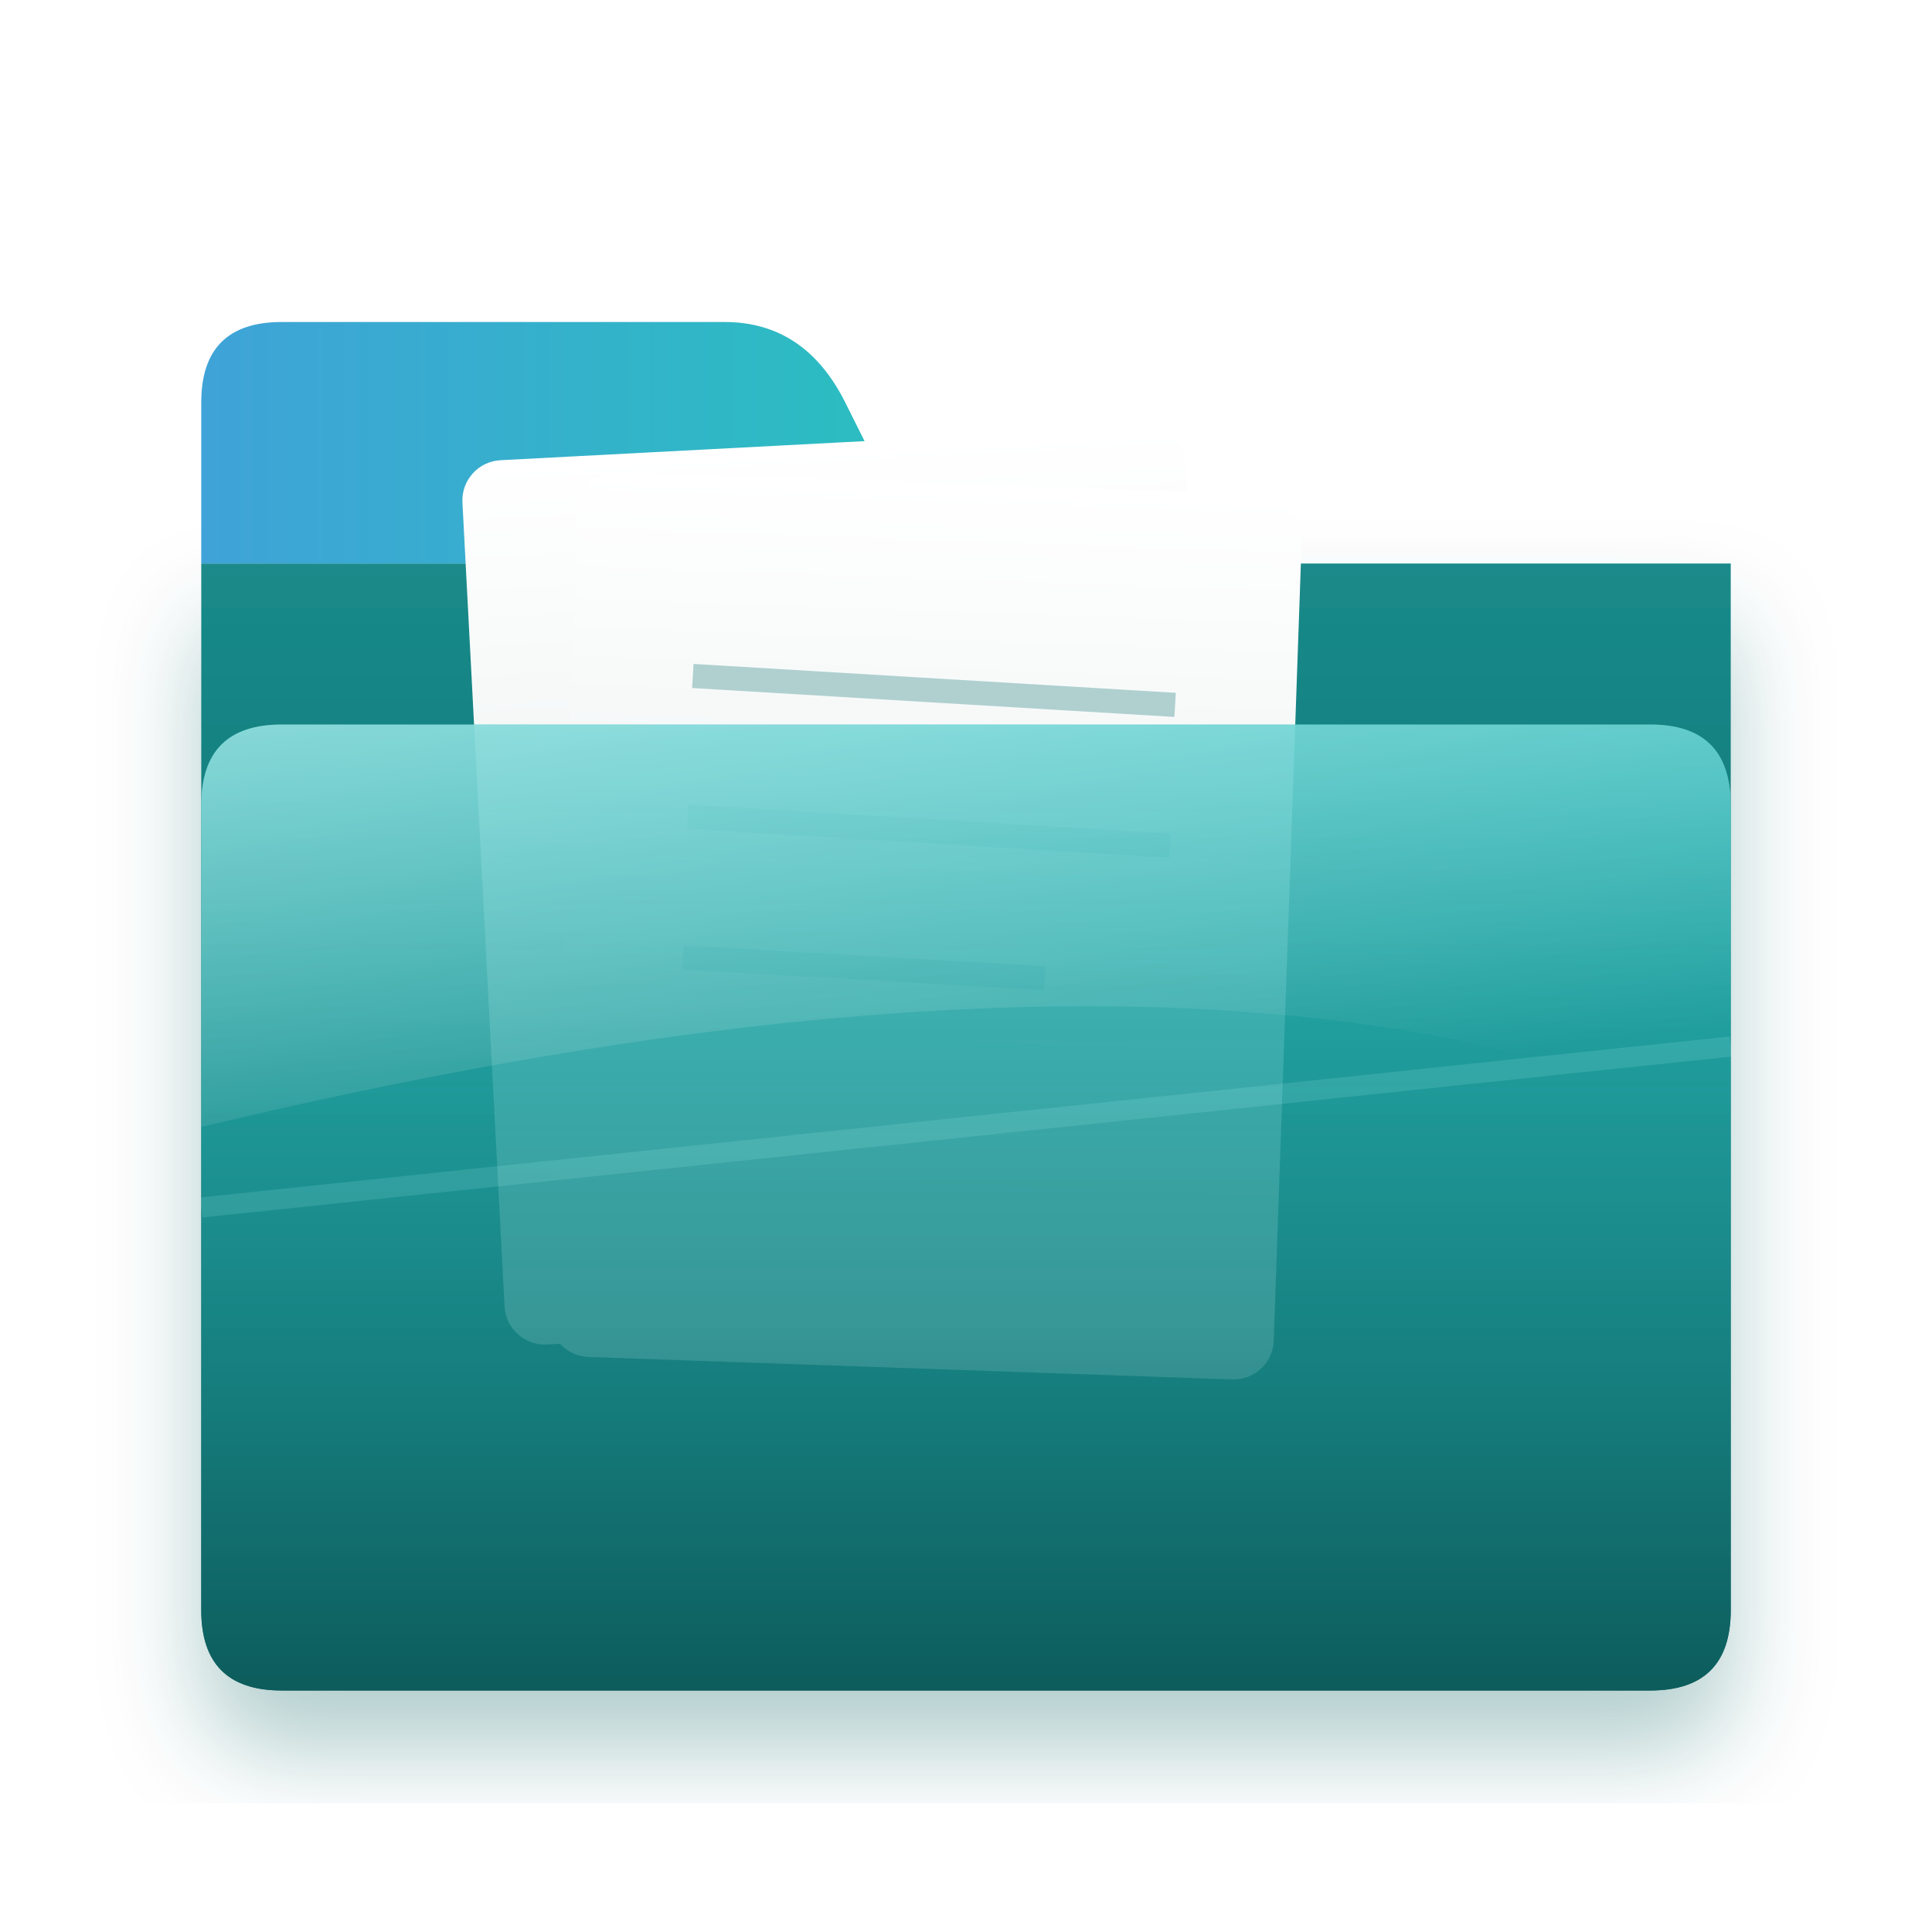
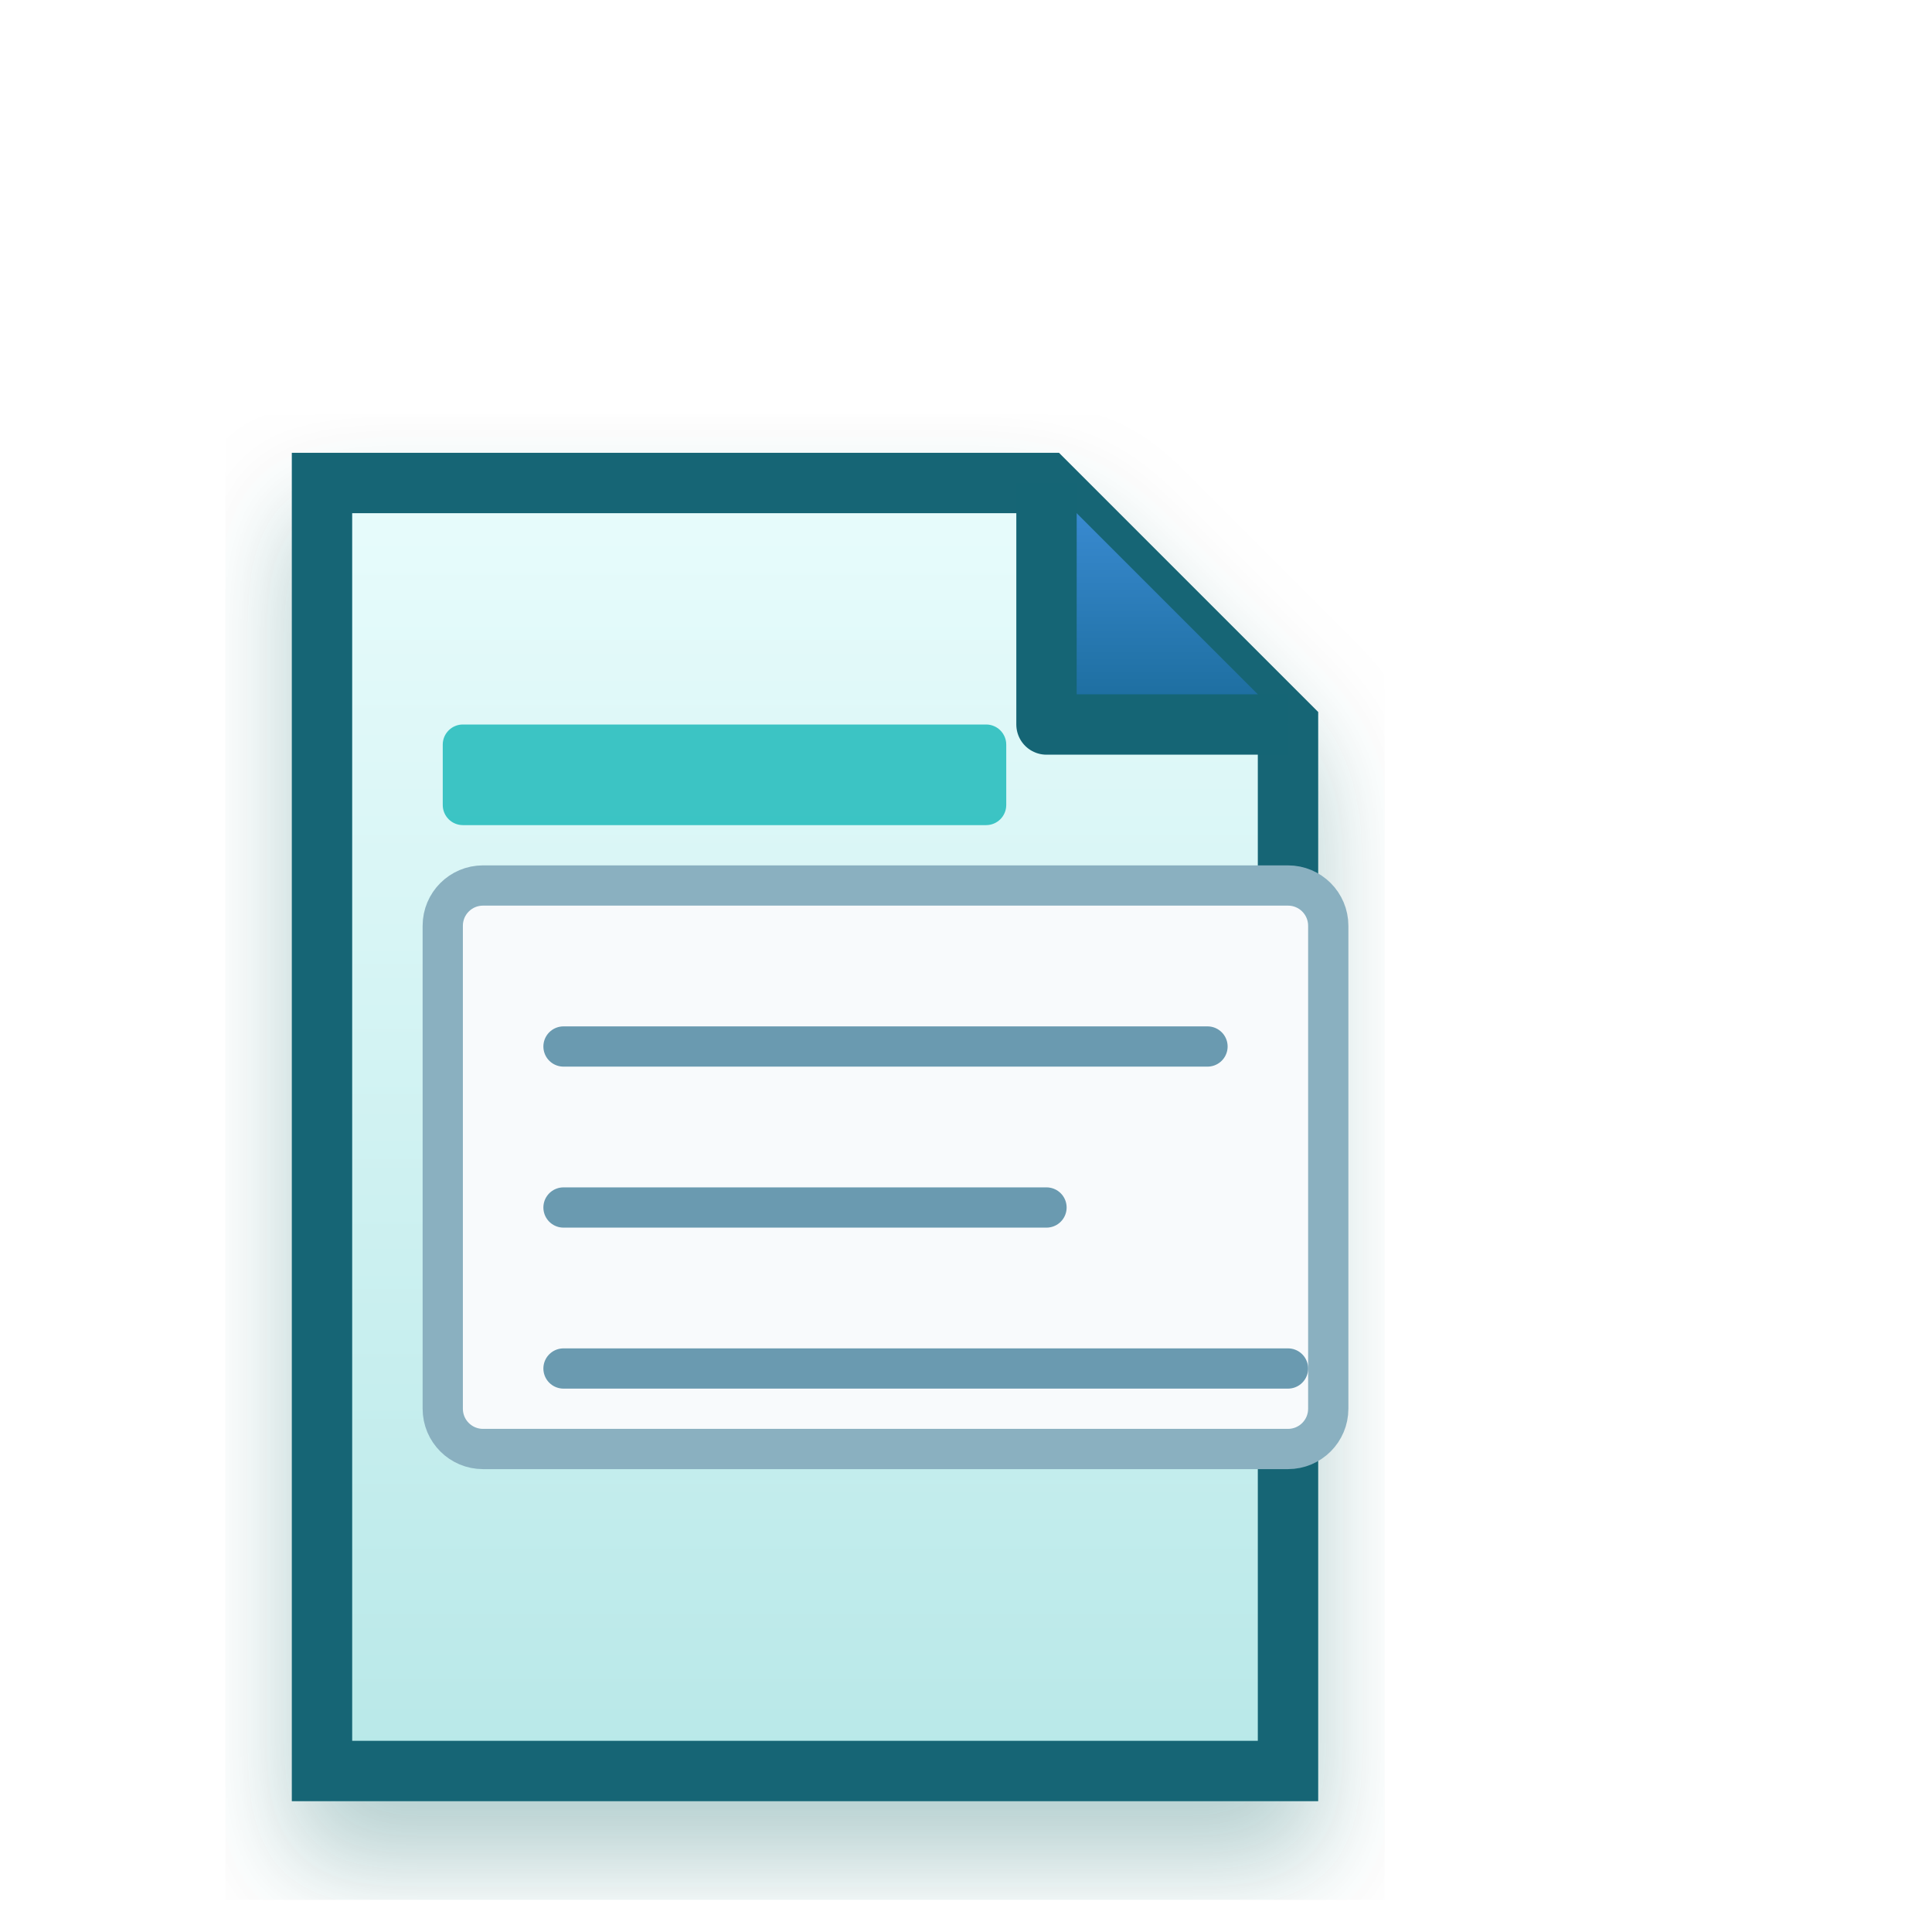
<svg xmlns="http://www.w3.org/2000/svg" viewBox="0 0 48 48">
  <defs>
-     <linearGradient id="folderBack" x1="0" y1="0" x2="0" y2="1">
-       <stop offset="0%" stop-color="#1A8A8A" />
-       <stop offset="100%" stop-color="#0D5C5C" />
+     <linearGradient id="dFold" x1="0" y1="0" x2="0" y2="1">
+       <stop offset="0%" stop-color="#3D8ED8" />
+       <stop offset="100%" stop-color="#1A6B9A" />
    </linearGradient>
-     <linearGradient id="folderFront" x1="0" y1="0" x2="0" y2="1">
-       <stop offset="0%" stop-color="#2ABFBF" stop-opacity="0.9" />
-       <stop offset="60%" stop-color="#1A8A8A" stop-opacity="0.85" />
-       <stop offset="100%" stop-color="#0D5C5C" stop-opacity="0.9" />
+     <linearGradient id="dBody" x1="0" y1="0" x2="0" y2="1">
+       <stop offset="0%" stop-color="#E8FCFC" />
+       <stop offset="100%" stop-color="#B8E8E8" />
    </linearGradient>
-     <linearGradient id="tabGrad" x1="0" y1="0" x2="1" y2="0">
-       <stop offset="0%" stop-color="#3FA3D8" />
-       <stop offset="100%" stop-color="#2ABFBF" />
-     </linearGradient>
-     <linearGradient id="paperGrad" x1="0" y1="0" x2="0" y2="1">
-       <stop offset="0%" stop-color="#FFFFFF" />
-       <stop offset="100%" stop-color="#E0E8E8" />
-     </linearGradient>
-     <linearGradient id="docGlassHL" x1="0" y1="0" x2="0.5" y2="1">
-       <stop offset="0%" stop-color="#FFFFFF" stop-opacity="0.45" />
-       <stop offset="100%" stop-color="#FFFFFF" stop-opacity="0" />
-     </linearGradient>
-     <filter id="docShadow">
-       <feDropShadow dx="0" dy="1.5" stdDeviation="1.2" flood-color="#0D5C5C" flood-opacity="0.3" />
+     <filter id="dSh">
+       <feDropShadow dx="0" dy="1.5" stdDeviation="1.3" flood-color="#0D5C5C" flood-opacity="0.3" />
    </filter>
  </defs>
-   <path d="M5 14 L5 40 Q5 42 7 42 L41 42 Q43 42 43 40 L43 14 Z" fill="url(#folderBack)" filter="url(#docShadow)" />
-   <path d="M5 14 L5 10 Q5 8 7 8 L18 8 Q20 8 21 10 L23 14 Z" fill="url(#tabGrad)" />
-   <rect x="12" y="11" width="18" height="22" rx="1" fill="url(#paperGrad)" transform="rotate(-3 21 22)" />
-   <line x1="15" y1="16" x2="27" y2="15.5" stroke="#B0D0D0" stroke-width="0.6" transform="rotate(-3 21 22)" />
-   <line x1="15" y1="19.5" x2="27" y2="19" stroke="#B0D0D0" stroke-width="0.6" transform="rotate(-3 21 22)" />
-   <line x1="15" y1="23" x2="24" y2="22.6" stroke="#B0D0D0" stroke-width="0.6" transform="rotate(-3 21 22)" />
-   <rect x="14" y="12" width="18" height="22" rx="1" fill="url(#paperGrad)" transform="rotate(2 23 23)" />
-   <line x1="17" y1="17" x2="29" y2="17.3" stroke="#B0D0D0" stroke-width="0.6" transform="rotate(2 23 23)" />
-   <line x1="17" y1="20.5" x2="29" y2="20.8" stroke="#B0D0D0" stroke-width="0.6" transform="rotate(2 23 23)" />
-   <line x1="17" y1="24" x2="26" y2="24.2" stroke="#B0D0D0" stroke-width="0.6" transform="rotate(2 23 23)" />
-   <path d="M5 20 Q5 18 7 18 L41 18 Q43 18 43 20 L43 40 Q43 42 41 42 L7 42 Q5 42 5 40 Z" fill="url(#folderFront)" />
-   <path d="M5 20 Q5 18 7 18 L41 18 Q43 18 43 20 L43 28 Q30 22 5 28 Z" fill="url(#docGlassHL)" />
-   <line x1="5" y1="30" x2="43" y2="26" stroke="#A8F0F0" stroke-opacity="0.15" stroke-width="0.5" />
+   <path d="M8 12h18l6 6v26H8z" fill="url(#dBody)" stroke="#156575" stroke-width="1.5" filter="url(#dSh)" />
+   <path d="M26 12v6h6" fill="url(#dFold)" stroke="#156575" stroke-width="1.5" stroke-linejoin="round" />
+   <rect x="11" y="22" width="22" height="14" rx="1" fill="#F8FAFC" stroke="#8AB0C0" stroke-width="1" />
+   <path d="M14 26h16M14 30h12M14 34h18" stroke="#6A9AB0" stroke-width="1" stroke-linecap="round" />
+   <rect x="11" y="18" width="14" height="2.5" rx="0.5" fill="#2ABFBF" opacity="0.9" />
</svg>
